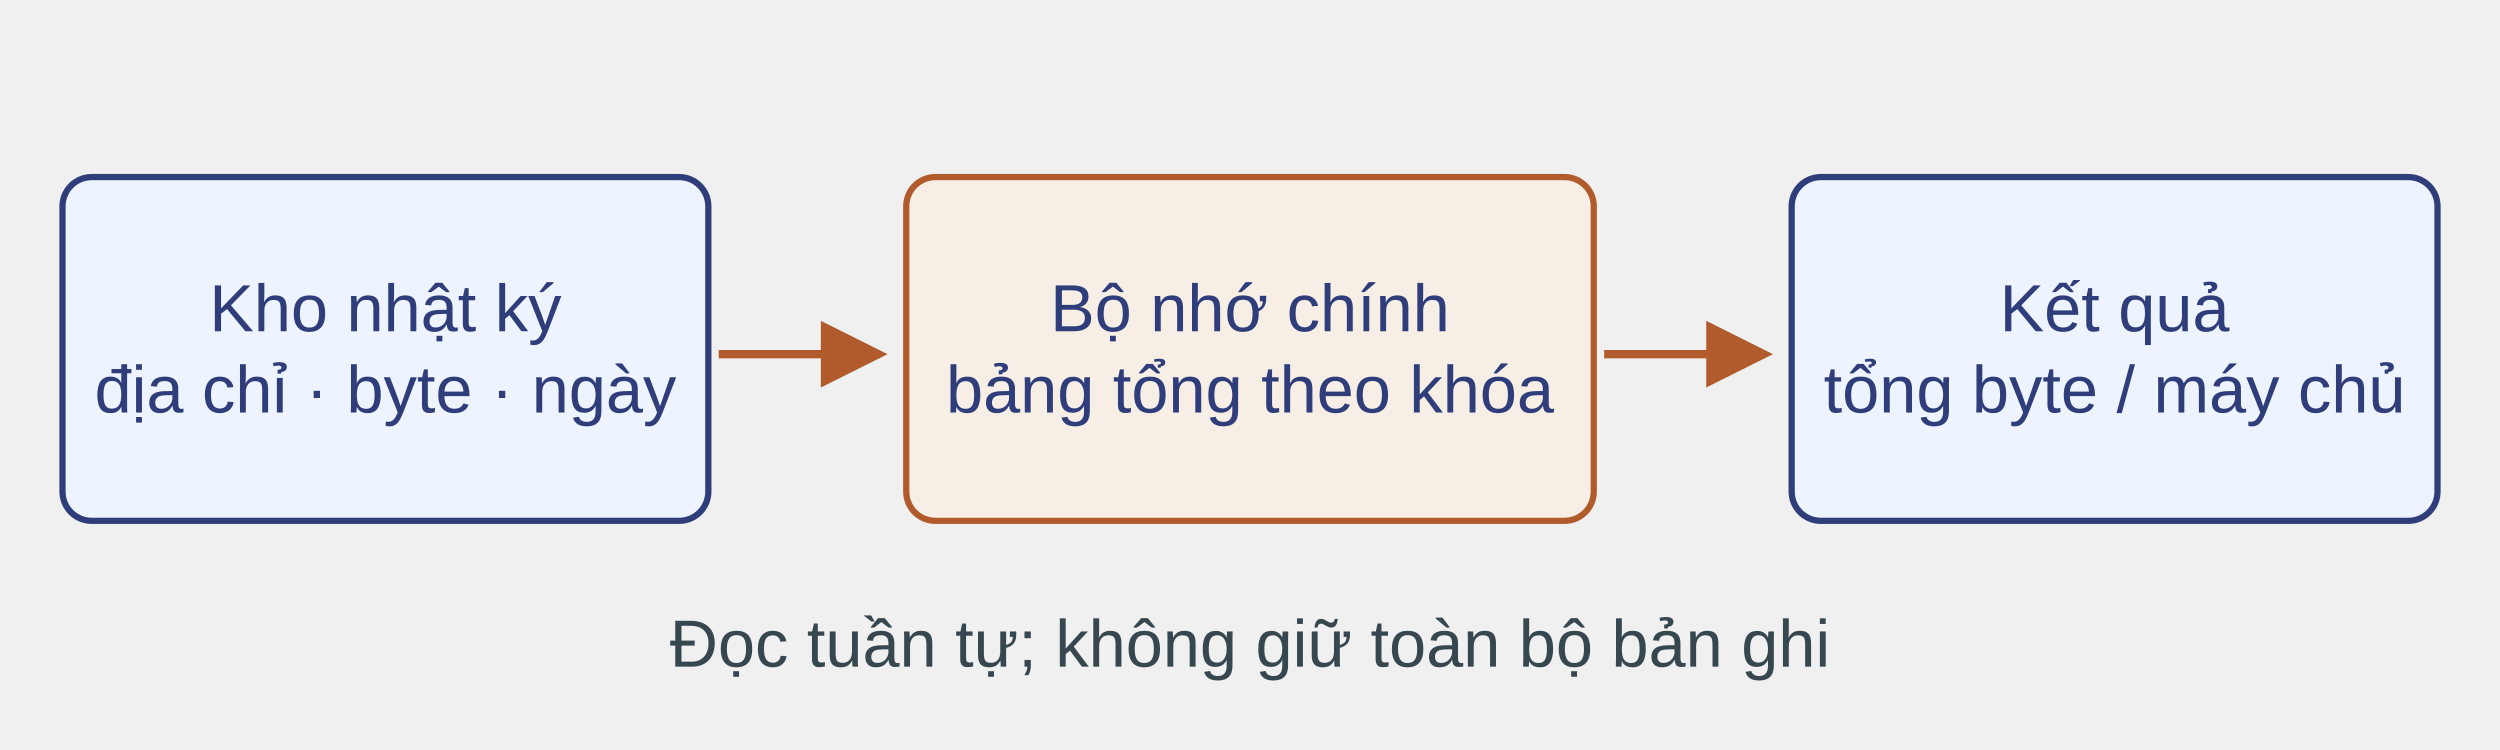
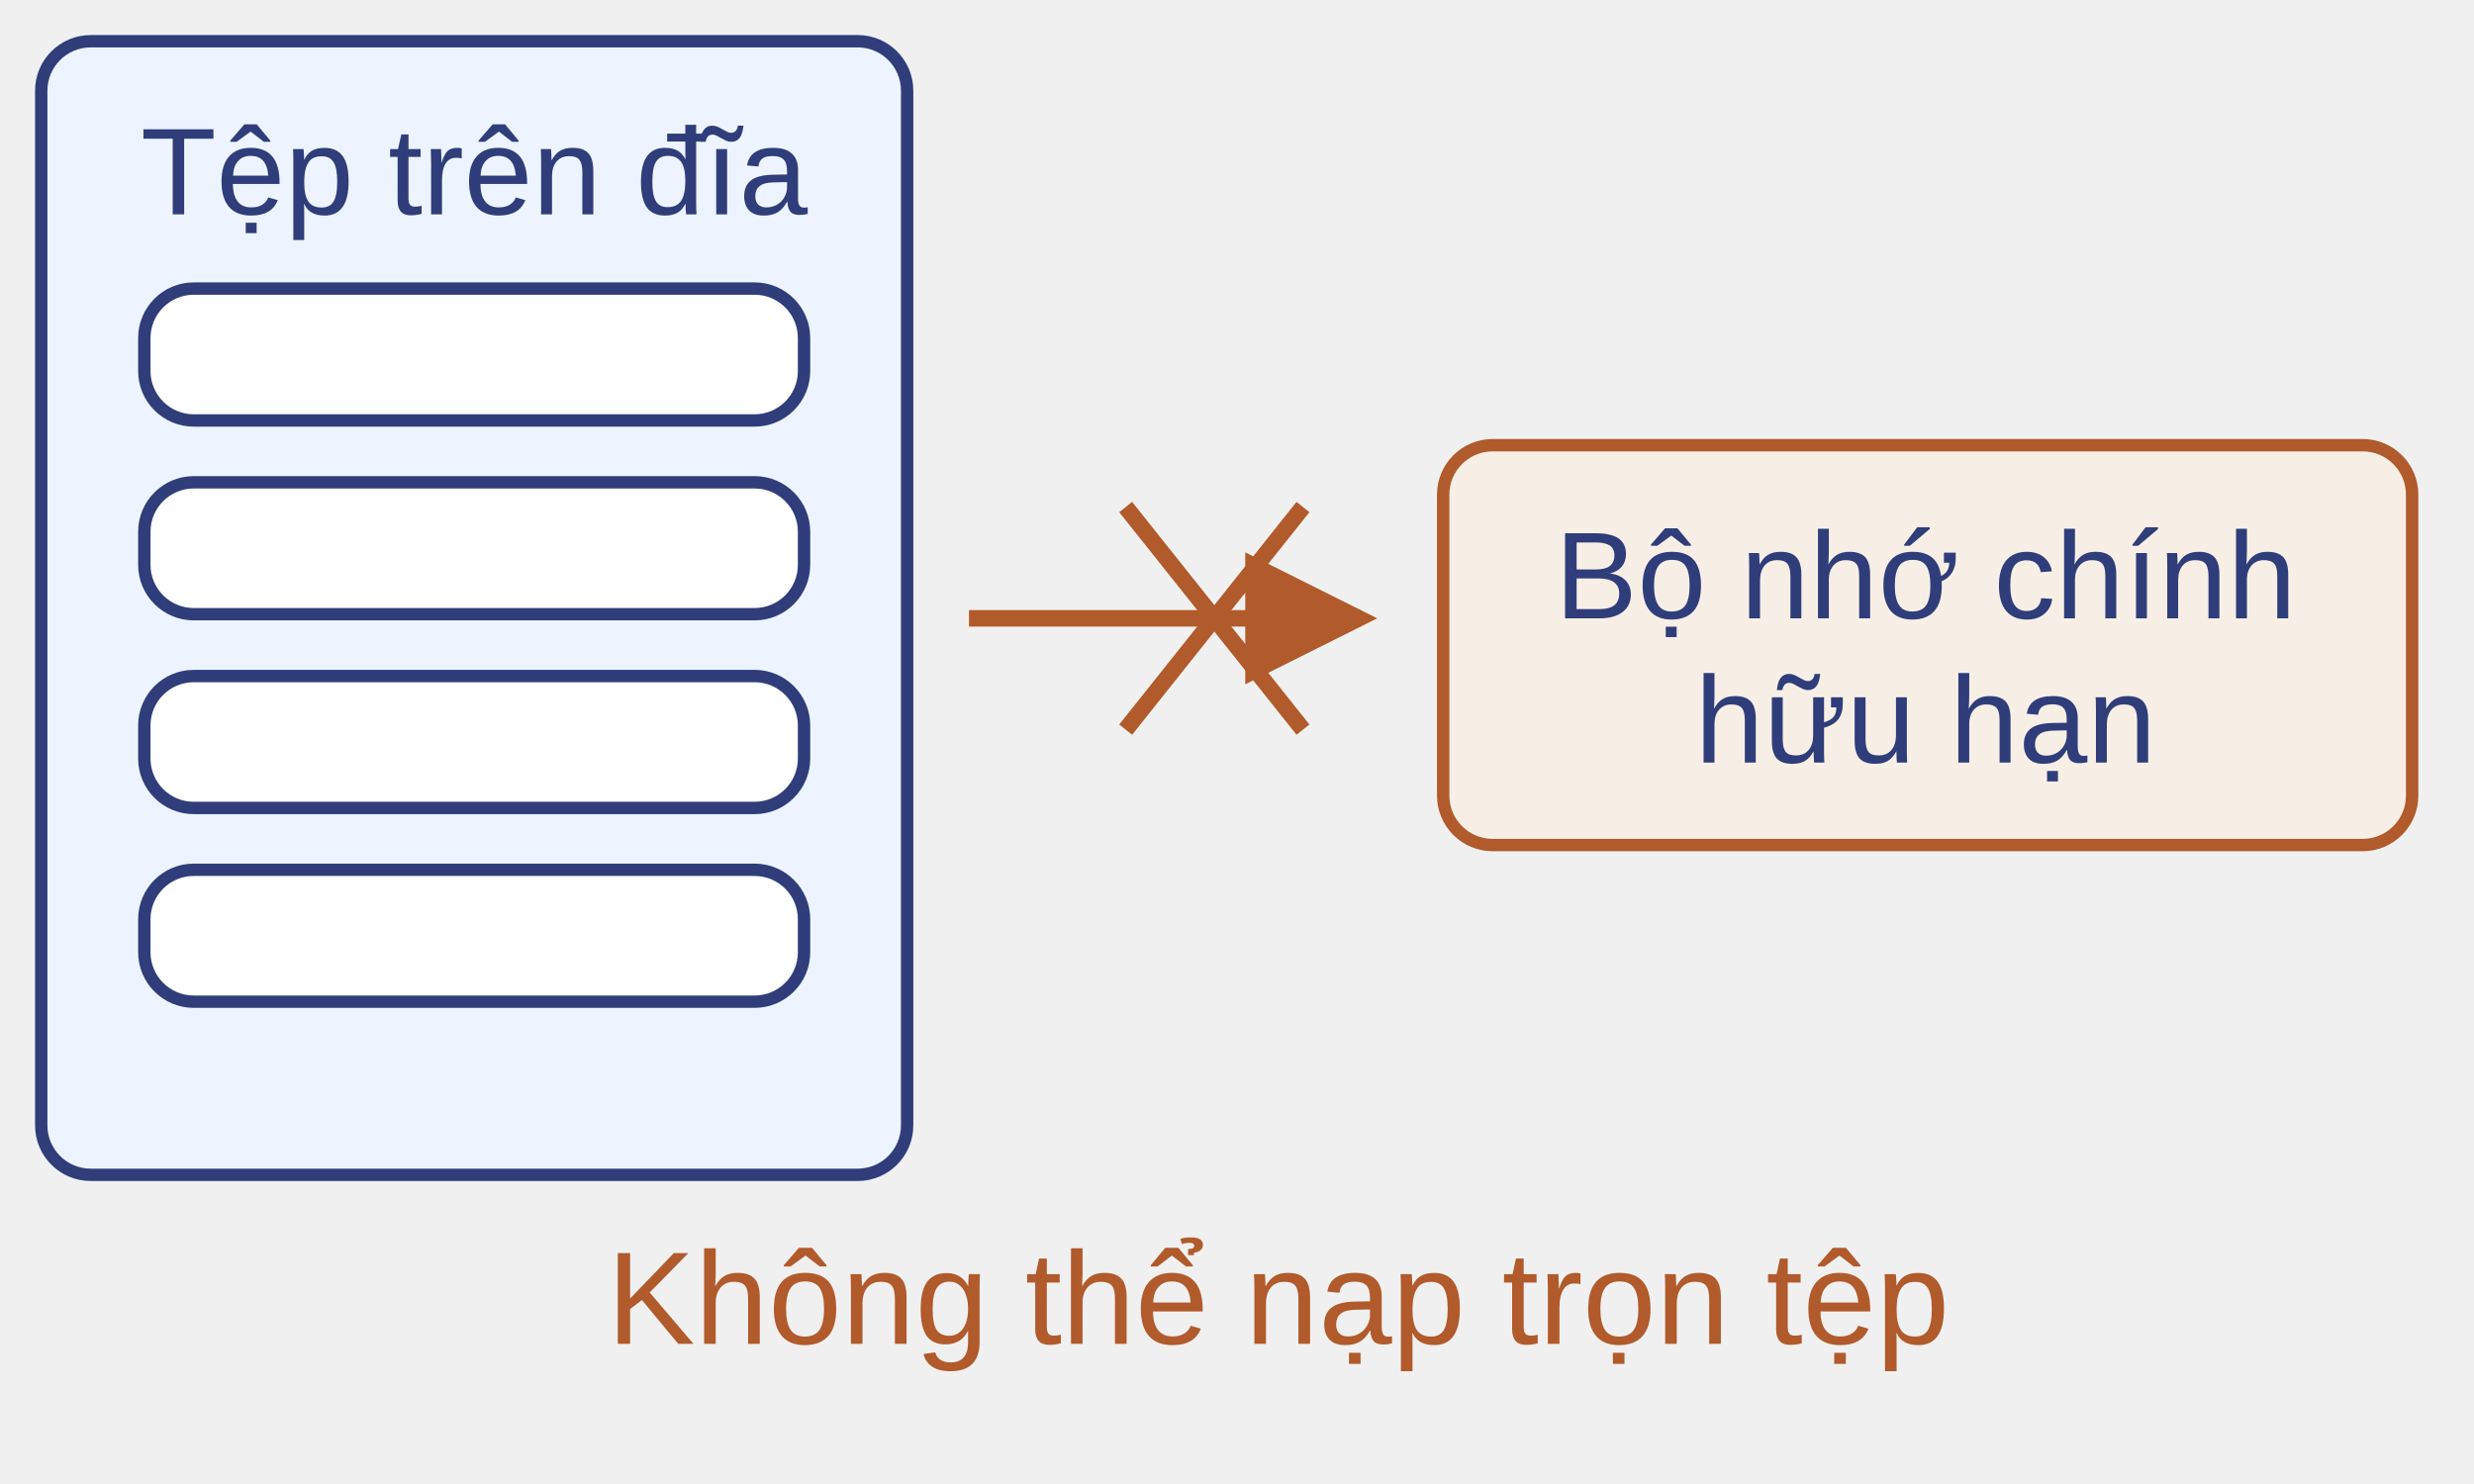
- <svg xmlns="http://www.w3.org/2000/svg" width="1200" height="360" viewBox="0 0 1200 360" role="img" aria-labelledby="title desc">
+ <svg xmlns="http://www.w3.org/2000/svg" width="600" height="360" viewBox="0 0 600 360" role="img" aria-labelledby="title desc">
  <defs>
    <marker id="arrow" markerWidth="8" markerHeight="8" refX="7" refY="4" orient="auto">
      <path d="M0 0L8 4L0 8Z" fill="#B15A2B" />
    </marker>
  </defs>
  <g font-family="Arial, sans-serif">
-     <rect x="30" y="85" width="310" height="165" rx="14" fill="#edf4ff" stroke="#2F3E7A" stroke-width="3" />
-     <text x="185" y="159" font-size="32" fill="#2F3E7A" text-anchor="middle">Kho nhật ký</text>
-     <text x="185" y="198" font-size="32" fill="#2F3E7A" text-anchor="middle">địa chỉ · byte · ngày</text>
-     <path d="M345 170 L422 170" fill="none" stroke="#B15A2B" stroke-width="4" marker-end="url(#arrow)" />
-     <rect x="435" y="85" width="330" height="165" rx="14" fill="#F7EFE6" stroke="#B15A2B" stroke-width="3" />
-     <text x="600" y="159" font-size="32" fill="#2F3E7A" text-anchor="middle">Bộ nhớ chính</text>
-     <text x="600" y="198" font-size="32" fill="#2F3E7A" text-anchor="middle">bảng tổng theo khóa</text>
-     <path d="M770 170 L847 170" fill="none" stroke="#B15A2B" stroke-width="4" marker-end="url(#arrow)" />
-     <rect x="860" y="85" width="310" height="165" rx="14" fill="#edf4ff" stroke="#2F3E7A" stroke-width="3" />
-     <text x="1015" y="159" font-size="32" fill="#2F3E7A" text-anchor="middle">Kết quả</text>
-     <text x="1015" y="198" font-size="32" fill="#2F3E7A" text-anchor="middle">tổng byte / máy chủ</text>
-     <text x="600" y="320" font-size="32" fill="#37474F" text-anchor="middle">Đọc tuần tự; không giữ toàn bộ bản ghi</text>
+     <rect x="10" y="10" width="210" height="275" rx="12" fill="#edf4ff" stroke="#2F3E7A" stroke-width="3" />
+     <text x="115" y="52" font-size="30" fill="#2F3E7A" text-anchor="middle">Tệp trên đĩa</text>
+     <rect x="35" y="70" width="160" height="32" rx="12" fill="#fff" stroke="#2F3E7A" stroke-width="3" />
+     <rect x="35" y="117" width="160" height="32" rx="12" fill="#fff" stroke="#2F3E7A" stroke-width="3" />
+     <rect x="35" y="164" width="160" height="32" rx="12" fill="#fff" stroke="#2F3E7A" stroke-width="3" />
+     <rect x="35" y="211" width="160" height="32" rx="12" fill="#fff" stroke="#2F3E7A" stroke-width="3" />
+     <path d="M235 150H330" fill="none" stroke="#B15A2B" stroke-width="4" marker-end="url(#arrow)" />
+     <path d="M273 123l43 54M316 123l-43 54" fill="none" stroke="#B15A2B" stroke-width="4" />
+     <rect x="350" y="108" width="235" height="97" rx="12" fill="#F7EFE6" stroke="#B15A2B" stroke-width="3" />
+     <text x="467" y="150" font-size="30" fill="#2F3E7A" text-anchor="middle">Bộ nhớ chính</text>
+     <text x="467" y="185" font-size="30" fill="#2F3E7A" text-anchor="middle">hữu hạn</text>
+     <text x="310" y="326" font-size="32" fill="#B15A2B" text-anchor="middle">Không thể nạp trọn tệp</text>
  </g>
</svg>
